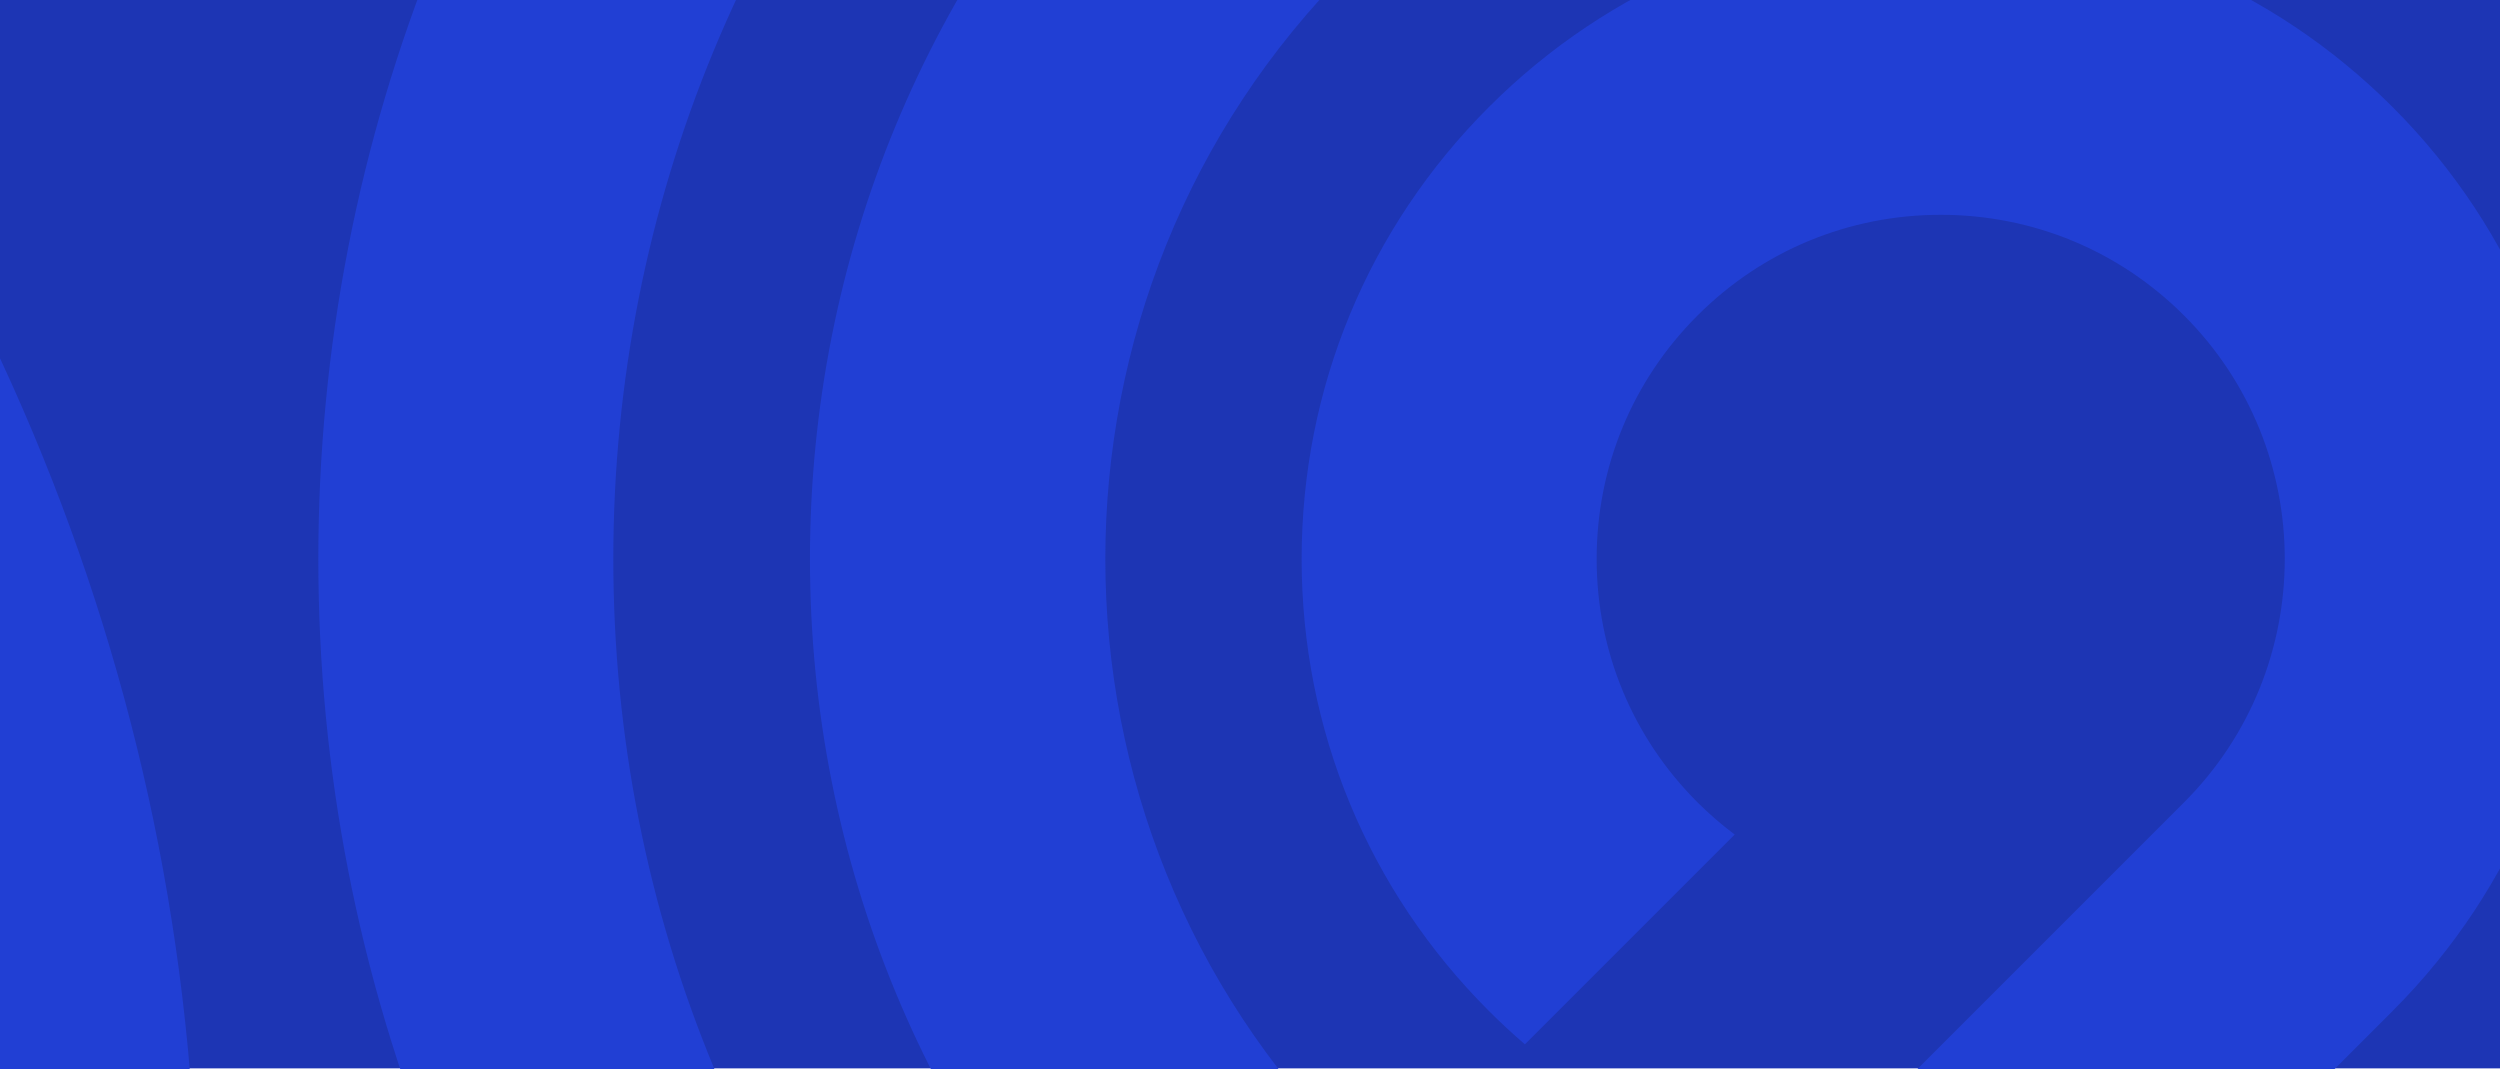
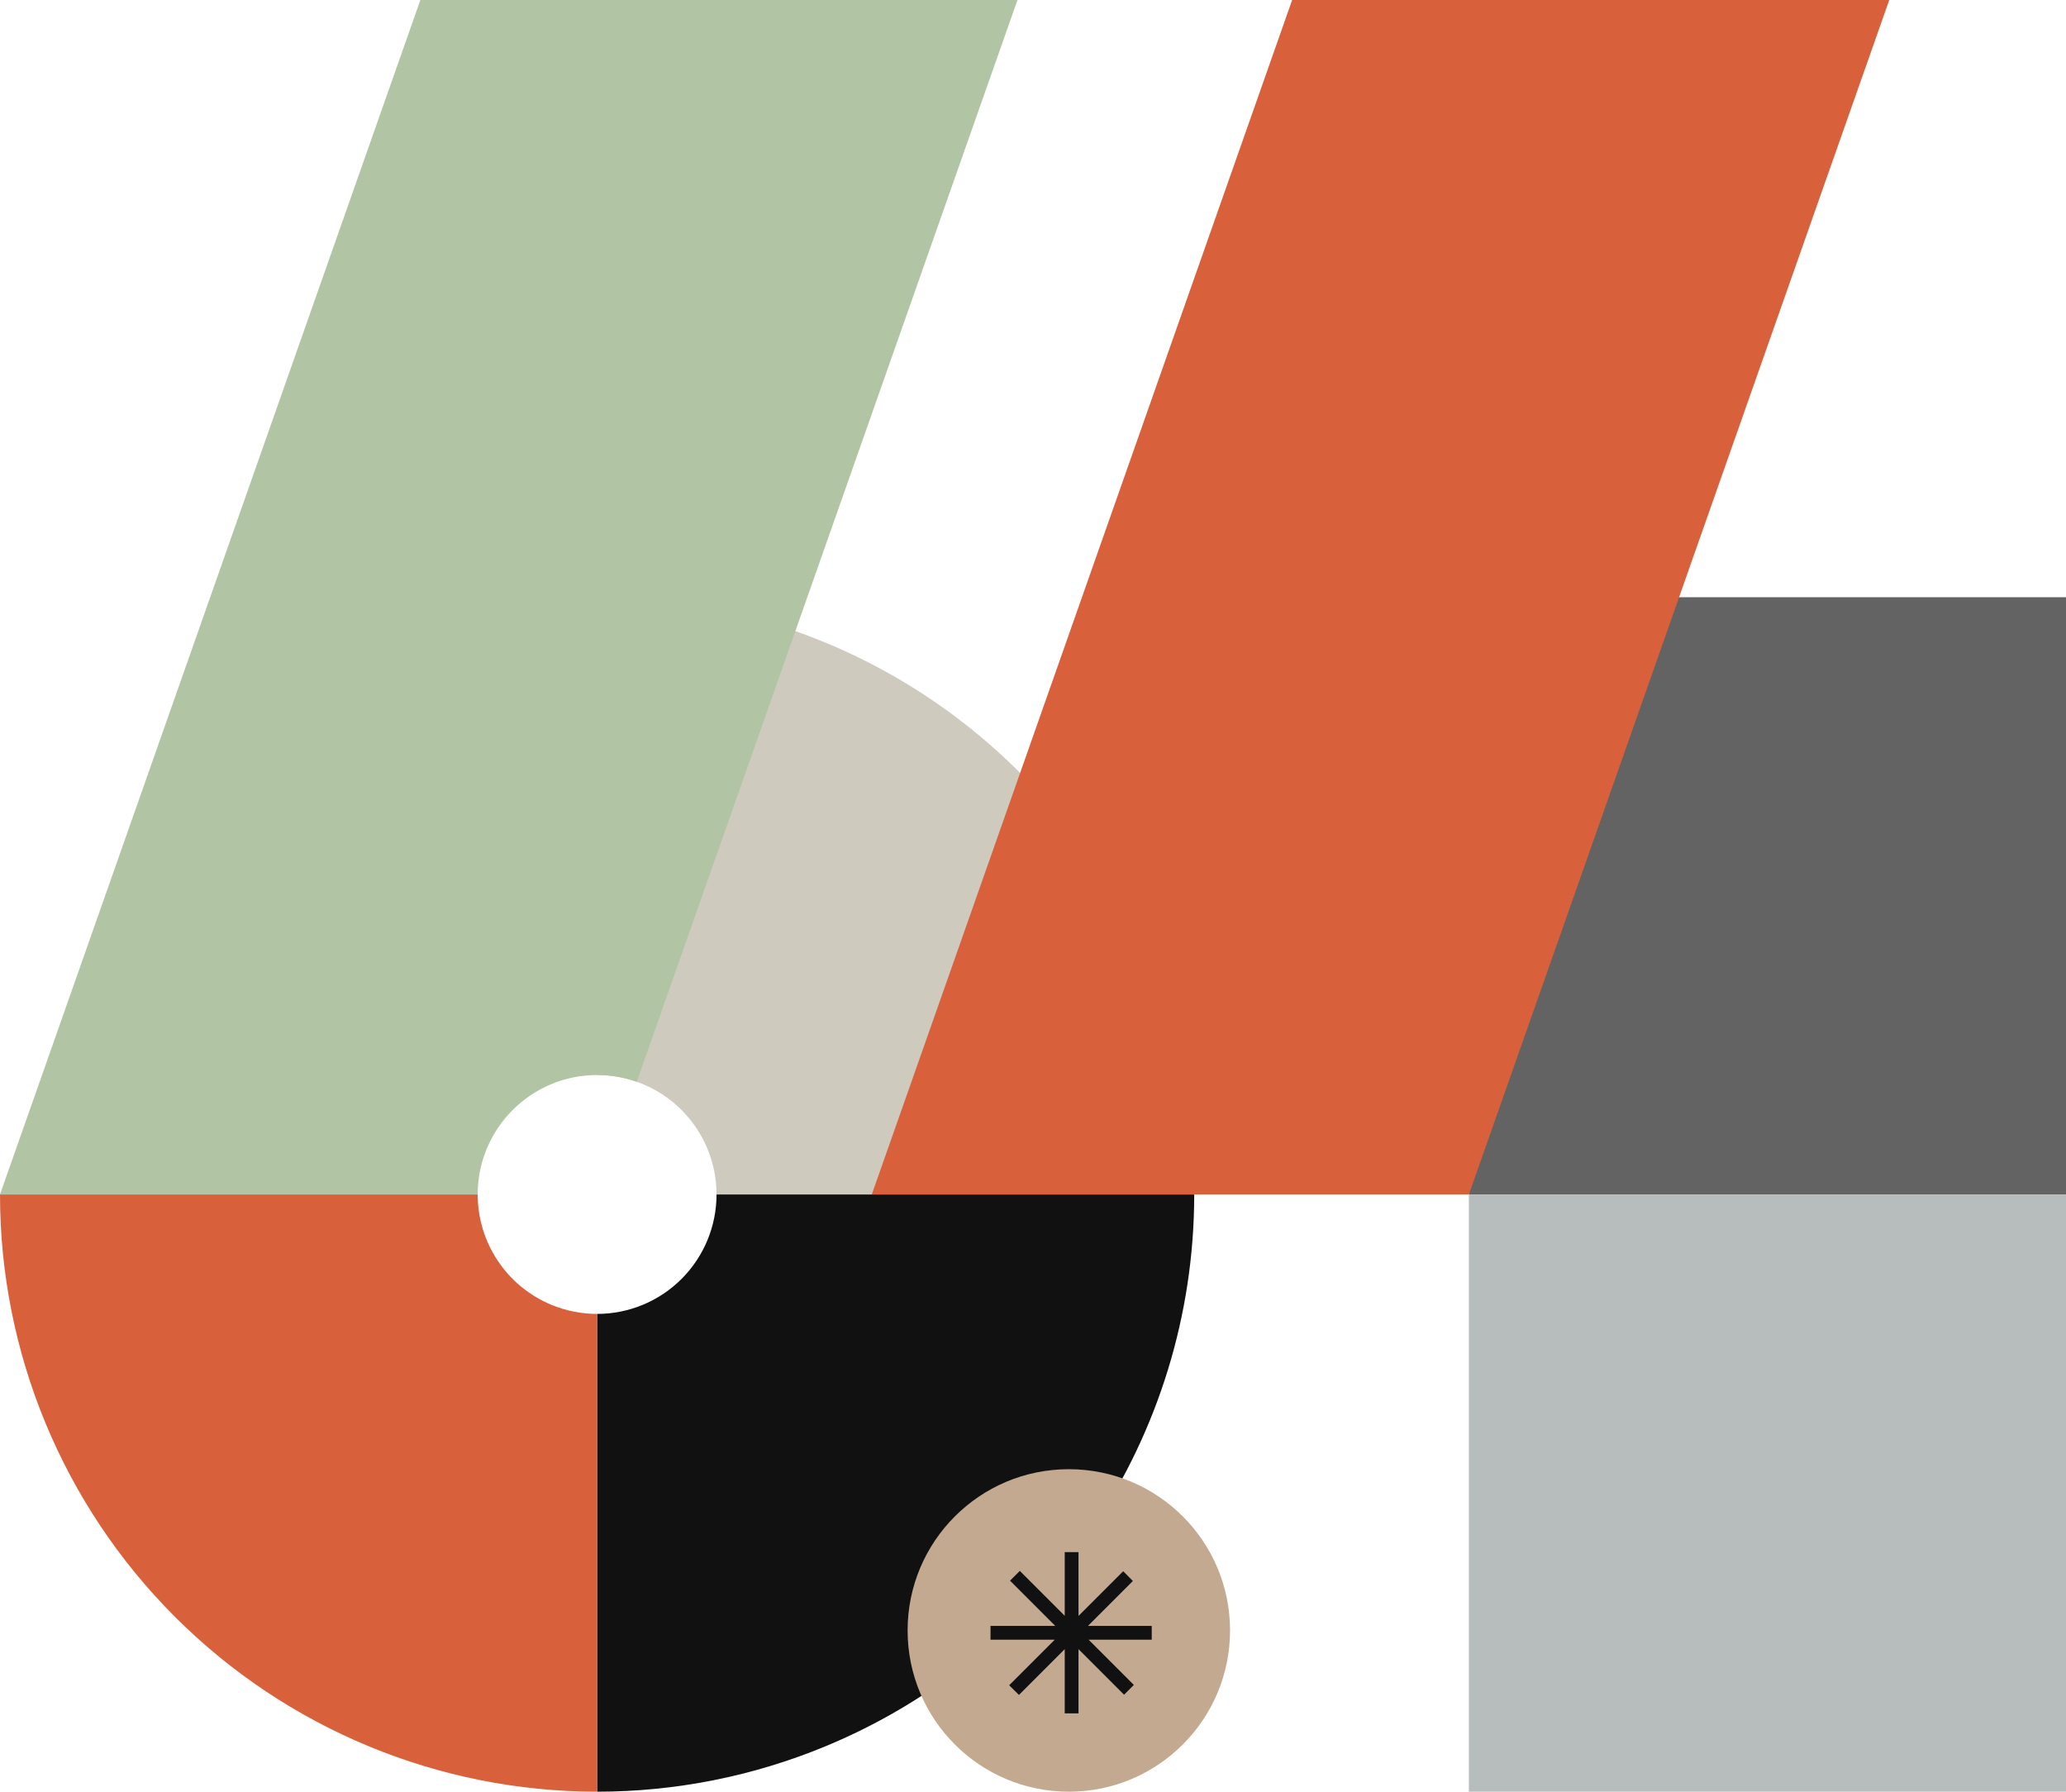
- <svg xmlns="http://www.w3.org/2000/svg" width="936" height="400" viewBox="0 0 936 400" fill="none">
-   <path fill="#1D35B4" d="M0 0h936v400H0z" />
-   <path d="M1333.98 1370.56H119.164V1481H1333.98v-110.44ZM1333.98 1186.5H119.164v110.44H1333.98V1186.5ZM1156.09 638.78c57.96-57.962 102.85-125.587 133.43-200.961 29.52-72.778 44.49-149.68 44.49-228.533 0-78.853-14.97-155.755-44.49-228.534-30.58-75.392-75.47-142.999-133.43-200.96-57.96-57.962-125.59-102.855-200.962-133.428-72.778-29.524-149.68-44.488-228.533-44.488-78.853 0-155.755 14.964-228.533 44.488-75.393 30.573-142.999 75.466-200.961 133.428-57.962 57.961-102.855 125.586-133.428 200.96-29.524 72.78-44.488 149.681-44.488 228.552 0 78.872 14.964 155.755 44.488 228.534 30.573 75.392 75.466 142.999 133.428 200.96a618.102 618.102 0 0 0 13.216 12.811l78.135-78.135a508.957 508.957 0 0 1-13.271-12.774c-93.873-93.872-145.558-218.667-145.558-351.414 0-132.747 51.685-257.542 145.558-351.414 93.872-93.873 218.667-145.558 351.414-145.558 132.747 0 257.542 51.685 351.415 145.558 93.87 93.872 145.56 218.667 145.56 351.414 0 132.747-51.69 257.542-145.56 351.414l-441.735 441.73H532.15l493.79-493.783c79.95-79.957 124-186.272 124-299.343 0-113.07-44.03-219.385-124-299.342-79.96-79.958-186.275-124.004-299.345-124.004-113.07 0-219.386 44.028-299.343 124.004-79.957 79.975-124.003 186.272-124.003 299.342 0 113.071 44.028 219.386 124.003 299.343 4.344 4.344 8.798 8.559 13.308 12.719l78.19-78.19c-4.583-4.087-9.074-8.283-13.418-12.627-121.997-121.998-121.997-320.51 0-442.526 121.998-121.997 320.51-121.997 442.526 0 59.102 59.103 91.642 137.68 91.642 221.263s-32.54 162.16-91.642 221.263L375.972 1002.43H271.847l623.958-623.934c93.302-93.302 93.302-245.1 0-338.401C850.617-5.093 790.52-29.997 726.613-29.997c-63.907 0-124.003 24.886-169.191 70.092-45.188 45.187-70.091 105.284-70.091 169.191s24.885 124.004 70.091 169.191a239.904 239.904 0 0 0 13.51 12.517l78.54-78.54a130.885 130.885 0 0 1-13.952-12.075c-24.333-24.333-37.733-56.692-37.733-91.112 0-34.419 13.4-66.778 37.733-91.111s56.692-37.733 91.112-37.733c34.42 0 66.778 13.4 91.111 37.733 50.231 50.231 50.231 131.974 0 182.223L119.222 998.901v113.949H1334.04v-110.43H792.49l363.64-363.64h-.04ZM-1277.19-91.013c-75.54 75.54-134.04 163.632-173.87 261.849-38.45 94.848-57.94 195.033-57.94 297.815 0 102.781 19.49 202.967 57.96 297.796 39.83 98.217 98.33 186.309 173.87 261.853 75.54 75.54 163.63 134.03 261.85 173.86 94.827 38.45 195.031 57.96 297.794 57.96 102.762 0 202.967-19.49 297.796-57.96 98.216-39.83 186.309-98.32 261.849-173.86 75.54-75.544 134.035-163.636 173.867-261.853 38.45-94.829 57.961-195.034 57.961-297.796 0-102.763-19.492-202.967-57.961-297.797-39.832-98.216-98.327-186.31-173.867-261.85-48.74-48.739-102.91-90.448-161.681-124.647l-81.228 81.227c60.52 31.788 115.85 72.54 164.829 121.52 128.624 128.623 199.47 299.655 199.47 481.565 0 181.91-70.846 352.942-199.47 481.566C-364.584 1078.86-535.616 1149.7-717.526 1149.7c-181.91 0-352.944-70.84-481.564-199.465-128.63-128.624-199.47-299.656-199.47-481.566 0-181.91 70.84-352.942 199.47-481.566L-593.007-619h-156.178L-1277.19-91.013Z" fill="#213FD4" />
-   <path d="M-1147.02 39.138c-57.96 57.962-102.86 125.587-133.43 200.961-29.52 72.778-44.49 149.68-44.49 228.533 0 78.853 14.97 155.755 44.49 228.533 30.57 75.393 75.47 142.999 133.43 200.961 57.96 57.962 125.58 102.854 200.958 133.424 72.779 29.53 149.681 44.49 228.534 44.49 78.853 0 155.754-14.96 228.533-44.49 75.393-30.57 142.999-75.462 200.961-133.424 57.962-57.962 102.855-125.587 133.428-200.961 29.523-72.778 44.488-149.68 44.488-228.533 0-78.853-14.965-155.755-44.488-228.533-30.573-75.393-75.466-143-133.428-200.961C-336.903-9.731-393.815-49.875-455.716-79.51l-83.97 83.97c64.735 24.83 124.169 63.355 173.572 112.776 93.873 93.873 145.558 218.668 145.558 351.414 0 132.747-51.685 257.542-145.558 351.415-93.872 93.872-218.667 145.557-351.414 145.557-132.747 0-257.542-51.703-351.412-145.557-93.87-93.873-145.56-218.668-145.56-351.415 0-132.746 51.69-257.541 145.56-351.414L-332.706-619h-156.178L-1147.02 39.138Z" fill="#213FD4" />
-   <path d="M-72.403-619h-156.178l-788.309 788.289c-79.96 79.958-124 186.273-124 299.343 0 113.07 44.03 219.386 124 299.343 79.958 79.957 186.273 124.004 299.343 124.004 113.071 0 219.404-44.047 299.343-124.004C-338.247 688.018-294.2 581.702-294.2 468.632c0-113.07-44.028-219.385-124.004-299.361-50.857-50.838-112.371-87.136-179.48-106.849l-94.333 94.333c73.957 5.926 142.686 37.567 195.733 90.614 59.103 59.103 91.646 137.68 91.646 221.263 0 83.584-32.543 162.16-91.646 221.263-59.102 59.103-137.679 91.645-221.263 91.645-83.583 0-162.16-32.542-221.262-91.645-59.103-59.103-91.641-137.679-91.641-221.263 0-83.583 32.538-162.16 91.641-221.263L-72.403-619Z" fill="#213FD4" />
+ <svg xmlns="http://www.w3.org/2000/svg" width="346" height="300" fill="none" viewBox="0 0 346 300">
+   <path fill="#111" d="M200 200a100.006 100.006 0 0 1-61.732 92.388A100.006 100.006 0 0 1 100 300v-80a20.006 20.006 0 0 0 14.142-5.858A20.006 20.006 0 0 0 120 200h80Z" />
+   <path fill="#CFCABE" d="M100 100a100.006 100.006 0 0 1 92.388 61.732A100.006 100.006 0 0 1 200 200h-80a20.006 20.006 0 0 0-5.858-14.142A20.006 20.006 0 0 0 100 180v-80Z" />
+   <path fill="#D8613C" d="M100 300a100.01 100.01 0 0 1-70.71-29.289A100 100 0 0 1 0 200h80a20.005 20.005 0 0 0 12.346 18.478A20.002 20.002 0 0 0 100 220v80Z" />
+   <path fill="#B1C5A4" fill-rule="evenodd" d="M170.4 0h-100L0 200h80c0-11.046 8.954-20 20-20 2.329 0 4.564.398 6.642 1.129L170.4 0Z" clip-rule="evenodd" />
+   <path fill="#636363" d="M246 100h100v100H246z" />
+   <path fill="#B6BDBC" d="M246 200h100v100H246z" />
+   <path fill="#D8613C" d="M216.4 0h100L246 200H146L216.4 0Z" />
+   <circle cx="179" cy="273" r="27" fill="#C2A990" />
+   <path fill="#111" d="M180.621 259.886v10.683l7.486-7.485 1.617 1.635-7.522 7.522h10.684v2.308h-10.575l7.577 7.576-1.636 1.636-7.631-7.632v10.757h-2.307v-10.757l-7.668 7.668-1.635-1.617 7.631-7.631h-10.756v-2.308h10.847l-7.577-7.577 1.636-1.635 7.522 7.522v-10.665h2.307Z" />
</svg>
